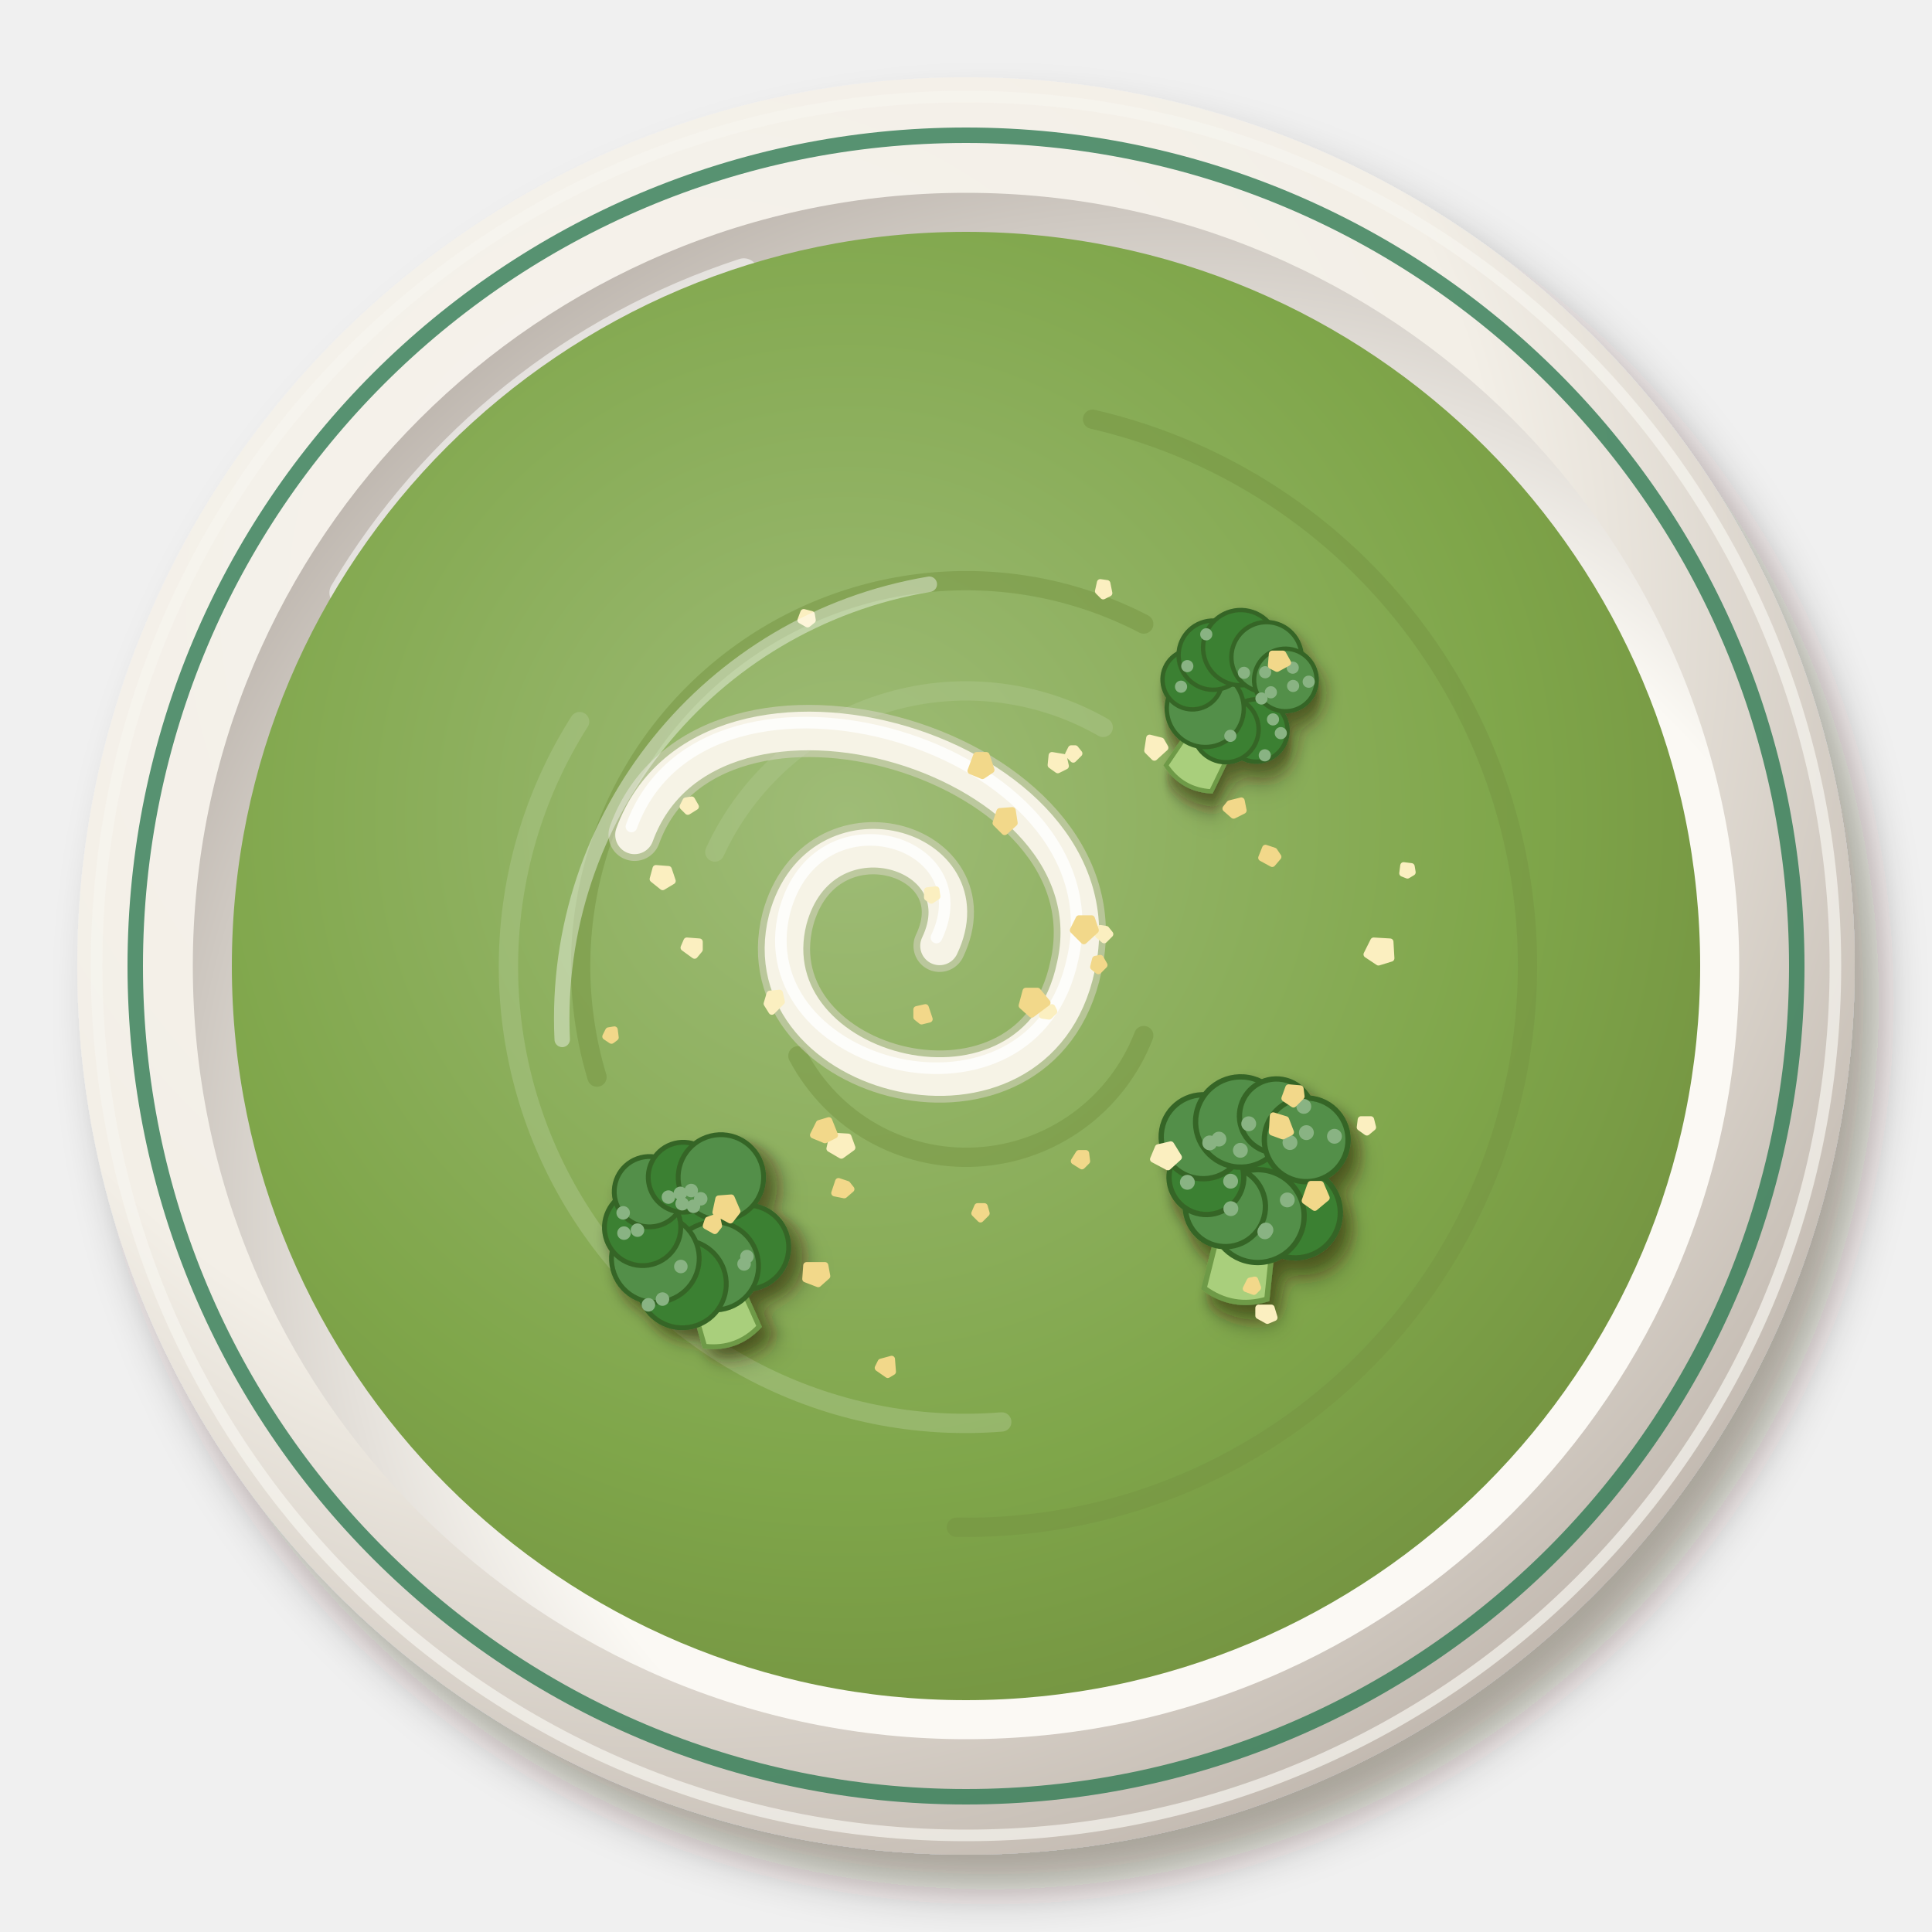
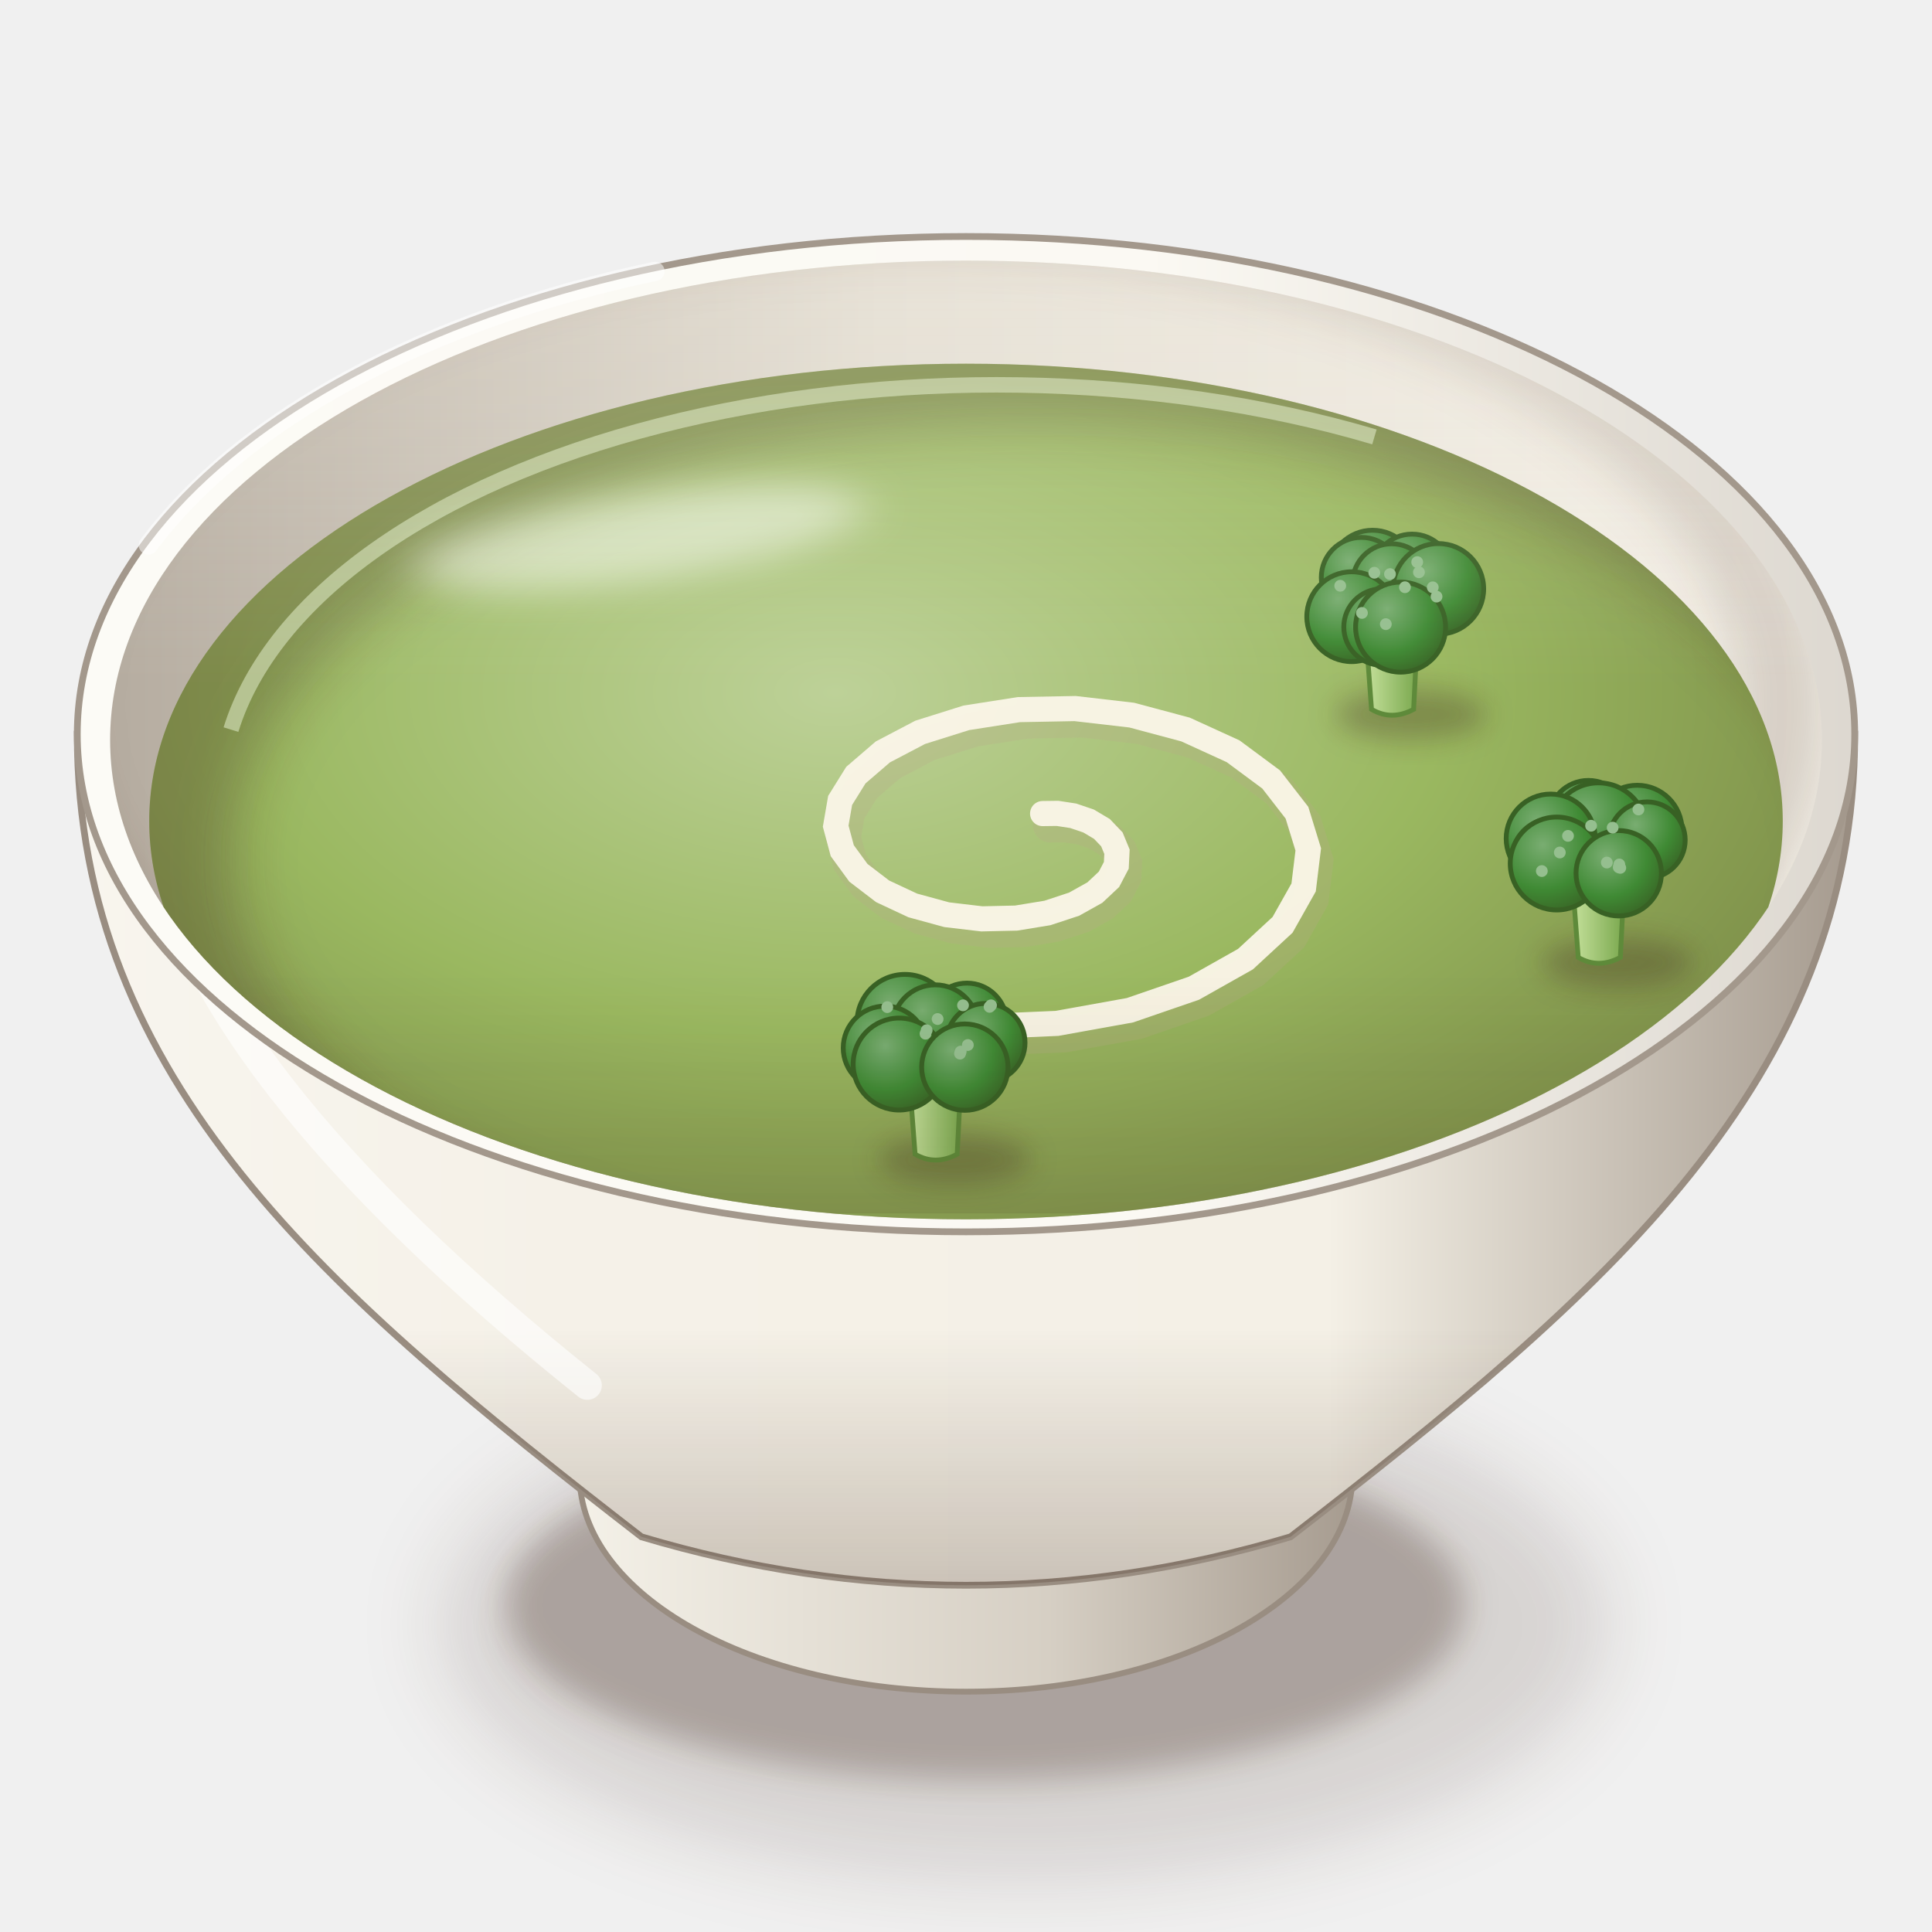
<svg xmlns="http://www.w3.org/2000/svg" viewBox="0 0 200 200" width="400" height="400">
  <defs>
-     <filter id="br_creme_brocolis-1" x="-30%" y="-30%" width="160%" height="160%">
-       <feDropShadow dx="2.52" dy="3.6" stdDeviation="2.34" flood-color="#2b1607" flood-opacity=".36" />
+     <filter id="br_creme_brocolis-1" x="-50%" y="-50%" width="200%" height="200%">
+       <feGaussianBlur stdDeviation="4" />
    </filter>
-     <radialGradient id="br_creme_brocolis-2" cx="0.35" cy="0.3" r=".75">
-       <stop offset="0" stop-color="#f6f3ed" />
-       <stop offset=".6" stop-color="#f3efe7" />
-       <stop offset="1" stop-color="#c1b8af" />
+     <filter id="br_creme_brocolis-2" x="-50%" y="-50%" width="200%" height="200%">
+       <feGaussianBlur stdDeviation="1.6" />
+     </filter>
+     <linearGradient id="br_creme_brocolis-3" x1="0" y1="0" x2="1" y2="0">
+       <stop offset="0" stop-color="#f5f2e9" />
+       <stop offset="0.6" stop-color="#d6cfc4" />
+       <stop offset="1" stop-color="#a3988c" />
+     </linearGradient>
+     <linearGradient id="br_creme_brocolis-4" x1="0" y1="0" x2="1" y2="0">
+       <stop offset="0" stop-color="#f8f5ee" />
+       <stop offset="0.28" stop-color="#f5f1e8" />
+       <stop offset="0.7" stop-color="#f4f0e6" />
+       <stop offset="1" stop-color="#a3988c" />
+     </linearGradient>
+     <linearGradient id="br_creme_brocolis-5" x1="0" y1="0" x2="0" y2="1">
+       <stop offset="0" stop-color="#3a2212" stop-opacity="0" />
+       <stop offset="0.7" stop-color="#3a2212" stop-opacity="0" />
+       <stop offset="1" stop-color="#3a2212" stop-opacity="0.22" />
+     </linearGradient>
+     <linearGradient id="br_creme_brocolis-6" x1="0" y1="0" x2="1" y2="0">
+       <stop offset="0" stop-color="#fcfbf6" />
+       <stop offset="0.6" stop-color="#fbf9f3" />
+       <stop offset="1" stop-color="#dcd7cf" />
+     </linearGradient>
+     <linearGradient id="br_creme_brocolis-7" x1="0" y1="0" x2="1" y2="0">
+       <stop offset="0" stop-color="#b6ada1" />
+       <stop offset="0.45" stop-color="#e2ddd2" />
+       <stop offset="1" stop-color="#f4f0e7" />
+     </linearGradient>
+     <clipPath id="br_creme_brocolis-8">
+       <path d="M11.4,76.6A88.6,49.62 0 1 0 188.6,76.6A88.6,49.62 0 1 0 11.4,76.6Z" />
+     </clipPath>
+     <filter id="br_creme_brocolis-9" x="-50%" y="-50%" width="200%" height="200%">
+       <feGaussianBlur stdDeviation="2.5" />
+     </filter>
+     <clipPath id="br_creme_brocolis-10">
+       <path d="M11.4,76.6 A88.6,49.62 0 0 0 188.6,76.6 L200,76.6 L200,0 L0,0 L0,76.6Z" />
+     </clipPath>
+     <radialGradient id="br_creme_brocolis-11" cx="0.42" cy="0.36" r="0.62">
+       <stop offset="0" stop-color="#bdd198" />
+       <stop offset="0.6" stop-color="#9ab860" />
+       <stop offset="1" stop-color="#81944c" />
    </radialGradient>
-     <radialGradient id="br_creme_brocolis-3" cx="0.64" cy="0.66" r=".75">
-       <stop offset="0" stop-color="#fbfaf5" />
-       <stop offset=".6" stop-color="#fbf9f4" />
-       <stop offset="1" stop-color="#b8b0a8" />
+     <clipPath id="br_creme_brocolis-12">
+       <path d="M15.45,85A84.55,47.35 0 1 0 184.55,85A84.55,47.35 0 1 0 15.45,85Z" />
+     </clipPath>
+     <filter id="br_creme_brocolis-13" x="-50%" y="-50%" width="200%" height="200%">
+       <feGaussianBlur stdDeviation="3" />
+     </filter>
+     <filter id="br_creme_brocolis-14" x="-50%" y="-50%" width="200%" height="200%">
+       <feGaussianBlur stdDeviation="2.2" />
+     </filter>
+     <linearGradient id="br_creme_brocolis-15" x1="0" y1="0" x2="1" y2="0">
+       <stop offset="0" stop-color="#c4e09a" />
+       <stop offset="1" stop-color="#7aa84e" />
+     </linearGradient>
+     <radialGradient id="br_creme_brocolis-16" cx="0.35" cy="0.3" r="0.8">
+       <stop offset="0" stop-color="#79ad71" />
+       <stop offset="0.6" stop-color="#3f8a34" />
+       <stop offset="1" stop-color="#386124" />
    </radialGradient>
-     <radialGradient id="br_creme_brocolis-4" cx="0.42" cy="0.4" r=".75">
-       <stop offset="0" stop-color="#9fbc77" />
-       <stop offset=".6" stop-color="#7fa64a" />
-       <stop offset="1" stop-color="#6e893c" />
-     </radialGradient>
-     <filter id="br_creme_brocolis-5" x="-30%" y="-30%" width="160%" height="160%">
-       <feDropShadow dx="0.84" dy="1.2" stdDeviation="0.78" flood-color="#2b1607" flood-opacity=".36" />
+     <filter id="br_creme_brocolis-17" x="-50%" y="-50%" width="200%" height="200%">
+       <feGaussianBlur stdDeviation="1.4" />
    </filter>
+     <linearGradient id="br_creme_brocolis-18" x1="0" y1="0" x2="0" y2="1">
+       <stop offset="0" stop-color="#fff8ec" stop-opacity="0.2" />
+       <stop offset="0.45" stop-color="#fff8ec" stop-opacity="0" />
+       <stop offset="0.75" stop-color="#3a2212" stop-opacity="0" />
+       <stop offset="1" stop-color="#3a2212" stop-opacity="0.1" />
+     </linearGradient>
  </defs>
-   <g filter="url(#br_creme_brocolis-1)">
-     <circle cx="100" cy="100" r="92" fill="url(#br_creme_brocolis-2)" />
+   <ellipse cx="106" cy="168.16" rx="60.48" ry="26.61" fill="#3a2212" opacity="0.14" filter="url(#br_creme_brocolis-1)" />
+   <ellipse cx="102" cy="166.16" rx="49.68" ry="18.14" fill="#3a2212" opacity="0.28" filter="url(#br_creme_brocolis-2)" />
+   <path d="M58,146.72 L60,152.72 A40,22.4 0 0 0 140,152.72 L142,146.72Z" fill="url(#br_creme_brocolis-3)" stroke="#998d81" stroke-width=".6" />
+   <path d="M8,76 C8,111.96 34,134 66.4,159.09 Q100,169.12 133.6,159.09 C166,134 192,111.96 192,76Z" fill="url(#br_creme_brocolis-4)" stroke="#998d81" stroke-width=".7" />
+   <path d="M8,76 C8,111.96 34,134 66.4,159.09 Q100,169.12 133.6,159.09 C166,134 192,111.96 192,76Z" fill="url(#br_creme_brocolis-5)" />
+   <path d="M16,86 Q20,110.8 60.8,143.41" stroke="#fff" stroke-width="3" fill="none" stroke-linecap="round" opacity="0.6" />
+   <path d="M8,76A92,51.52 0 1 0 192,76A92,51.52 0 1 0 8,76Z" fill="url(#br_creme_brocolis-6)" stroke="#a3988c" stroke-width=".7" />
+   <path d="M11.4,76.6A88.6,49.62 0 1 0 188.6,76.6A88.6,49.62 0 1 0 11.4,76.6Z" fill="url(#br_creme_brocolis-7)" />
+   <g clip-path="url(#br_creme_brocolis-8)">
+     <path d="M3.4,73A90.6,51.62 0 1 0 184.6,73A90.6,51.62 0 1 0 3.4,73Z" fill="none" stroke="#3a2212" stroke-width="9" opacity=".16" filter="url(#br_creme_brocolis-9)" />
  </g>
-   <circle cx="100" cy="100" r="90" fill="none" stroke="#f7f5ef" stroke-width="1.2" opacity=".7" />
-   <circle cx="100" cy="100" r="80.04" fill="url(#br_creme_brocolis-3)" />
-   <path d="M35.6,61.36 A75.44,75.44 0 0 1 77,28.24" stroke="#fff" stroke-width="3" fill="none" stroke-linecap="round" opacity=".55" />
-   <circle cx="100" cy="100" r="86" fill="none" stroke="#2f7a52" stroke-width="1.6" opacity=".8" />
-   <circle cx="100" cy="100" r="76" fill="url(#br_creme_brocolis-4)" />
-   <path d="M118.4,107.2 A19.7,19.7 0 0 1 82.6,109.3" stroke="#759442" stroke-width="2" fill="none" stroke-linecap="round" opacity=".5" />
-   <path d="M74,88.2 A28.6,28.6 0 0 1 114.2,75.3" stroke="#acc589" stroke-width="2" fill="none" stroke-linecap="round" opacity=".5" />
-   <path d="M61.8,111.5 A39.9,39.9 0 0 1 118.4,64.6" stroke="#759442" stroke-width="2" fill="none" stroke-linecap="round" opacity=".5" />
-   <path d="M103.7,147.2 A47.3,47.3 0 0 1 60,74.7" stroke="#acc589" stroke-width="2" fill="none" stroke-linecap="round" opacity=".5" />
-   <path d="M113.1,43.4 A58.1,58.1 0 0 1 99,158.1" stroke="#759442" stroke-width="2" fill="none" stroke-linecap="round" opacity=".5" />
-   <g transform="translate(92 96) rotate(20)">
-     <path d="M-28,0 C-28,-22.4 16.8,-25.2 19.6,-2.8 C22.4,16.8 -8.4,19.6 -10.1,2.8 C-11.2,-10.1 6.7,-11.2 5.6,0" stroke="#ded8cb" stroke-width="5.4" fill="none" stroke-linecap="round" opacity=".5" />
-     <path d="M-28,0 C-28,-22.4 16.8,-25.2 19.6,-2.8 C22.4,16.8 -8.4,19.6 -10.1,2.8 C-11.2,-10.1 6.7,-11.2 5.6,0" stroke="#f6f3e6" stroke-width="4" fill="none" stroke-linecap="round" />
-     <path d="M-28,0 C-28,-22.4 16.8,-25.2 19.6,-2.8 C22.4,16.8 -8.4,19.6 -10.1,2.8 C-11.2,-10.1 6.7,-11.2 5.6,0" stroke="#fff" stroke-width="1.2" fill="none" stroke-linecap="round" opacity=".8" transform="translate(-.6 -.7)" />
-   </g>
-   <g filter="url(#br_creme_brocolis-5)">
-     <g transform="translate(130 122) rotate(10) scale(1.1)">
-       <g filter="url(#br_creme_brocolis-5)">
-         <path d="M-2.5,4 L-3,11 Q0,12.5 3,11 L2.5,4Z" fill="#a9cf7c" stroke="#6e9a46" stroke-width=".5" />
-         <circle cx="0" cy="-1" r="4.38" fill="#3a8030" stroke="#366526" stroke-width=".5" />
-         <circle cx="4.21" cy="2.53" r="4.25" fill="#3a8030" stroke="#366526" stroke-width=".5" />
-         <circle cx="0.79" cy="3.45" r="4.37" fill="#528f49" stroke="#366526" stroke-width=".5" />
-         <circle cx="-2.36" cy="3.1" r="3.77" fill="#528f49" stroke="#366526" stroke-width=".5" />
-         <circle cx="-4.6" cy="0.68" r="3.52" fill="#3a8030" stroke="#366526" stroke-width=".5" />
-         <circle cx="-5.56" cy="-3.01" r="3.95" fill="#528f49" stroke="#366526" stroke-width=".5" />
-         <circle cx="-2.32" cy="-4.99" r="4.25" fill="#528f49" stroke="#366526" stroke-width=".5" />
-         <circle cx="0.89" cy="-6.14" r="3.48" fill="#528f49" stroke="#366526" stroke-width=".5" />
-         <circle cx="4.04" cy="-4.41" r="3.94" fill="#528f49" stroke="#366526" stroke-width=".5" />
-       </g>
-       <circle cx="-1.89" cy="-2.36" r=".7" fill="#89b383" />
-       <circle cx="-6.28" cy="1.47" r=".7" fill="#89b383" />
-       <circle cx="-4.85" cy="-2.55" r=".7" fill="#89b383" />
-       <circle cx="-2.29" cy="0.66" r=".7" fill="#89b383" />
-       <circle cx="-1.82" cy="3.2" r=".7" fill="#89b383" />
-       <circle cx="-1.55" cy="-4.96" r=".7" fill="#89b383" />
-       <circle cx="-4.06" cy="-3.05" r=".7" fill="#89b383" />
-       <circle cx="6.6" cy="-5.2" r=".7" fill="#89b383" />
-       <circle cx="1.71" cy="4.79" r=".7" fill="#89b383" />
-       <circle cx="3.27" cy="-7.47" r=".7" fill="#89b383" />
-       <circle cx="1.78" cy="4.61" r=".7" fill="#89b383" />
-       <circle cx="3.27" cy="1.47" r=".7" fill="#89b383" />
-       <circle cx="3.94" cy="-5.08" r=".7" fill="#89b383" />
-       <circle cx="2.58" cy="-3.89" r=".7" fill="#89b383" />
-     </g>
-     <g transform="translate(72 128) rotate(-20)">
-       <g filter="url(#br_creme_brocolis-5)">
-         <path d="M-2.5,4 L-3,11 Q0,12.5 3,11 L2.5,4Z" fill="#a9cf7c" stroke="#6e9a46" stroke-width=".5" />
-         <circle cx="0" cy="-1" r="4.24" fill="#3a8030" stroke="#366526" stroke-width=".5" />
-         <circle cx="4.59" cy="2.85" r="4.36" fill="#3a8030" stroke="#366526" stroke-width=".5" />
-         <circle cx="0.8" cy="3.54" r="4.56" fill="#528f49" stroke="#366526" stroke-width=".5" />
-         <circle cx="-2.96" cy="4.14" r="4.55" fill="#3a8030" stroke="#366526" stroke-width=".5" />
-         <circle cx="-4.69" cy="0.72" r="4.54" fill="#528f49" stroke="#366526" stroke-width=".5" />
-         <circle cx="-4.83" cy="-2.75" r="3.95" fill="#3a8030" stroke="#366526" stroke-width=".5" />
-         <circle cx="-2.9" cy="-5.99" r="3.64" fill="#528f49" stroke="#366526" stroke-width=".5" />
-         <circle cx="0.9" cy="-6.2" r="3.62" fill="#3a8030" stroke="#366526" stroke-width=".5" />
-         <circle cx="4.56" cy="-4.85" r="4.42" fill="#528f49" stroke="#366526" stroke-width=".5" />
-       </g>
-       <circle cx="-6.2" cy="-4.86" r=".7" fill="#89b383" />
-       <circle cx="-1.24" cy="-4.79" r=".7" fill="#89b383" />
-       <circle cx="1.21" cy="-4.62" r=".7" fill="#89b383" />
-       <circle cx="-2.49" cy="2.4" r=".7" fill="#89b383" />
-       <circle cx="-7" cy="4.98" r=".7" fill="#89b383" />
-       <circle cx="-0.14" cy="-3.66" r=".7" fill="#89b383" />
-       <circle cx="1.84" cy="-3.48" r=".7" fill="#89b383" />
-       <circle cx="4.29" cy="3.78" r=".7" fill="#89b383" />
-       <circle cx="0.87" cy="-3.01" r=".7" fill="#89b383" />
-       <circle cx="3.75" cy="4.39" r=".7" fill="#89b383" />
-       <circle cx="-5.43" cy="4.92" r=".7" fill="#89b383" />
-       <circle cx="-5.42" cy="-2.67" r=".7" fill="#89b383" />
-       <circle cx="0.05" cy="-4.73" r=".7" fill="#89b383" />
-       <circle cx="-6.84" cy="-2.86" r=".7" fill="#89b383" />
-     </g>
-     <g transform="translate(128 72) rotate(30) scale(0.9)">
-       <g filter="url(#br_creme_brocolis-5)">
-         <path d="M-2.5,4 L-3,11 Q0,12.5 3,11 L2.5,4Z" fill="#a9cf7c" stroke="#6e9a46" stroke-width=".5" />
-         <circle cx="0" cy="-1" r="4.35" fill="#3a8030" stroke="#366526" stroke-width=".5" />
-         <circle cx="3.99" cy="2.34" r="3.59" fill="#3a8030" stroke="#366526" stroke-width=".5" />
-         <circle cx="0.88" cy="3.99" r="3.78" fill="#3a8030" stroke="#366526" stroke-width=".5" />
-         <circle cx="-2.36" cy="3.09" r="4.43" fill="#528f49" stroke="#366526" stroke-width=".5" />
-         <circle cx="-5.31" cy="0.94" r="3.44" fill="#3a8030" stroke="#366526" stroke-width=".5" />
-         <circle cx="-4.64" cy="-2.68" r="3.98" fill="#3a8030" stroke="#366526" stroke-width=".5" />
-         <circle cx="-2.33" cy="-5.01" r="4.33" fill="#3a8030" stroke="#366526" stroke-width=".5" />
-         <circle cx="0.79" cy="-5.54" r="4.04" fill="#528f49" stroke="#366526" stroke-width=".5" />
-         <circle cx="3.98" cy="-4.36" r="3.6" fill="#528f49" stroke="#366526" stroke-width=".5" />
-       </g>
-       <circle cx="1.71" cy="4.37" r=".7" fill="#89b383" />
-       <circle cx="-6.59" cy="-0.1" r=".7" fill="#89b383" />
-       <circle cx="-6.03" cy="2.31" r=".7" fill="#89b383" />
-       <circle cx="3.24" cy="-2.3" r=".7" fill="#89b383" />
-       <circle cx="6.4" cy="-5.53" r=".7" fill="#89b383" />
-       <circle cx="6.26" cy="4.33" r=".7" fill="#89b383" />
-       <circle cx="2.66" cy="-1.14" r=".7" fill="#89b383" />
-       <circle cx="4" cy="-6.01" r=".7" fill="#89b383" />
-       <circle cx="1.52" cy="-3.97" r=".7" fill="#89b383" />
-       <circle cx="5.01" cy="0.28" r=".7" fill="#89b383" />
-       <circle cx="6.58" cy="1.2" r=".7" fill="#89b383" />
-       <circle cx="5.09" cy="-4.21" r=".7" fill="#89b383" />
-       <circle cx="-0.56" cy="-2.69" r=".7" fill="#89b383" />
-       <circle cx="-6.53" cy="-4.36" r=".7" fill="#89b383" />
+   <g clip-path="url(#br_creme_brocolis-8)">
+     <path d="M15.45,85A84.55,47.35 0 1 0 184.55,85A84.55,47.35 0 1 0 15.45,85Z" fill="url(#br_creme_brocolis-11)" />
+     <g clip-path="url(#br_creme_brocolis-12)">
+       <path fill-rule="evenodd" d="M0,0 H200 V200 H0Z M24.14,89A82.86,45.45 0 1 0 189.86,89A82.86,45.45 0 1 0 24.14,89Z" fill="#3a2212" opacity="0.3" filter="url(#br_creme_brocolis-13)" />
+       <path d="M23.91,75.53 A80.32,42.61 0 0 1 142.28,45.23" stroke="#d2dfb7" stroke-width="1.6" fill="none" opacity=".65" />
    </g>
  </g>
-   <path d="M80.9,103.7L79.9,104.7L79.4,103.9L79.7,102.9L80.7,102.8ZM69.6,91.2L68.6,91.8L67.6,91L67.9,89.9L69.2,90ZM72,83.5L71.2,84L70.7,83.5L71,82.9L71.6,82.8ZM110.3,79.3L109.5,79.7L108.8,79.2L108.9,78.2L110.1,78.4ZM114.8,61.4L114.2,61.7L113.7,61.2L113.9,60.3L114.6,60.4ZM88.2,118.8L87.1,119.6L85.9,118.9L86.2,117.6L87.8,117.7ZM84.1,64.2L83.6,64.6L82.9,64.2L83.2,63.4L84,63.6ZM142.1,116.7L141.5,117.2L140.8,116.7L140.9,115.9L141.9,115.9ZM131.9,136.4L131.2,136.7L130.3,136.2L130.3,135.4L131.6,135.4ZM114.9,96.7L114.3,97.3L113.7,96.8L113.9,96.1L114.5,96.2ZM120.6,77.4L119.5,78.4L118.8,77.7L119,76.4L120.2,76.7ZM97,92.8L96.4,93.2L96,92.9L96,92.2L96.9,92.1ZM111.7,78L111.1,78.6L110.6,78.1L110.9,77.5L111.3,77.5ZM144,99.2L142.7,99.6L141.5,98.8L142.2,97.4L143.9,97.5ZM122,119.8L120.9,120.8L119.4,120L119.9,118.8L121.2,118.5ZM146.2,90.3L145.7,90.6L145.2,90.4L145.3,89.6L146.1,89.7ZM109.1,104.7L108.6,105.2L107.9,105.1L108.1,104.4L108.9,104.3ZM72.4,98.3L71.9,98.9L70.8,98.1L71.1,97.4L72.4,97.5Z" fill="#fbefc0" stroke="#fbefc0" stroke-width=".7" stroke-linejoin="round" />
-   <path d="M133.3,68.6L132.2,69.2L131.6,68.9L131.7,67.7L132.8,67.7ZM134.7,113.5L133.9,114.3L133,113.7L133.4,112.6L134.6,112.7ZM132.3,88.7L131.7,89.4L130.6,88.8L131,87.8L131.9,88.1ZM112.5,120.2L112,120.7L111.2,120.2L111.7,119.4L112.4,119.4ZM76.3,125.4L75.6,126.3L74.1,125.5L74.4,124.1L75.7,124ZM74.4,126.9L74,127.4L73.1,126.9L73.3,126.3L74.2,126ZM133.6,117.2L132.8,117.6L131.7,117.2L131.8,115.5L133.1,115.9ZM96.2,105.5L95.4,105.7L94.9,105.3L94.9,104.5L95.8,104.3ZM113.4,96.3L112.2,97.4L111.1,96.3L111.7,95.1L113,95.1ZM63.7,107.4L63.3,107.7L62.7,107.3L63,106.7L63.6,106.6ZM102.1,125.6L101.5,126.2L100.9,125.6L101.2,124.9L101.9,124.9ZM86.4,117.5L85.4,118L84.2,117.5L84.8,116.3L85.8,116ZM92.4,142L91.9,142.3L90.9,141.6L91.2,141L92.3,140.7ZM108.4,103.8L106.8,105L105.8,104.1L106.2,102.6L107.4,102.6ZM130.2,133.3L129.8,133.7L129,133.4L129.4,132.6L129.9,132.5ZM114.3,99.9L113.7,100.5L113.2,100.1L113.4,99.3L113.9,99.2ZM102.6,79.7L101.7,80.3L100.5,79.8L101.1,78.2L102.1,78.2ZM137.3,124L136.1,125L135.1,124.3L135.7,122.6L136.7,122.6ZM85.6,132.1L84.7,132.9L83.4,132.4L83.5,131L85.4,131ZM105,85.2L104,86.1L103.1,85.2L103.5,84L104.8,83.9ZM128.7,83.9L127.7,84.4L126.9,83.7L127.3,83.2L128.5,82.9ZM88.1,123.1L87.4,123.7L86.4,123.5L86.8,122.3L87.7,122.6Z" fill="#f2d88a" stroke="#f2d88a" stroke-width=".7" stroke-linejoin="round" />
-   <path d="M58.2,107.6 A45.6,45.6 0 0 1 96.2,60.48" stroke="#fff" stroke-width="1.6" fill="none" stroke-linecap="round" opacity="0.4" />
+   <path d="M107.93,84.22L109.47,84.2L111.1,84.45L112.69,84.99L114.07,85.81L115.1,86.89L115.63,88.17L115.56,89.58L114.8,91.03L113.34,92.4L111.19,93.6L108.43,94.51L105.19,95.04L101.64,95.12L98,94.69L94.49,93.73L91.37,92.27L88.86,90.35L87.19,88.06L86.51,85.52L86.97,82.86L88.6,80.24L91.39,77.84L95.26,75.81L100.03,74.31L105.47,73.46L111.29,73.35L117.16,74.03L122.73,75.52L127.65,77.77L131.59,80.69L134.26,84.13L135.43,87.93L134.95,91.87L132.77,95.74L128.93,99.29L123.59,102.3L116.97,104.58L109.42,105.94L101.33,106.29L93.14,105.54" stroke="#b8a888" stroke-width="3.6" fill="none" stroke-linecap="round" opacity=".25" transform="translate(.8 1.2)" />
+   <path d="M107.93,84.22L109.47,84.2L111.1,84.45L112.69,84.99L114.07,85.81L115.1,86.89L115.63,88.17L115.56,89.58L114.8,91.03L113.34,92.4L111.19,93.6L108.43,94.51L105.19,95.04L101.64,95.12L98,94.69L94.49,93.73L91.37,92.27L88.86,90.35L87.19,88.06L86.51,85.52L86.97,82.86L88.6,80.24L91.39,77.84L95.26,75.81L100.03,74.31L105.47,73.46L111.29,73.35L117.16,74.03L122.73,75.52L127.65,77.77L131.59,80.69L134.26,84.13L135.43,87.93L134.95,91.87L132.77,95.74L128.93,99.29L123.59,102.3L116.97,104.58L109.42,105.94L101.33,106.29L93.14,105.54" stroke="#fbf6e8" stroke-width="2.6" fill="none" stroke-linecap="round" opacity="0.95" />
+   <g clip-path="url(#br_creme_brocolis-12)">
+     <ellipse cx="66.18" cy="55.64" rx="23.67" ry="4.5" fill="#fff" opacity="0.5" transform="rotate(-8 66.18 55.64)" filter="url(#br_creme_brocolis-14)" />
+   </g>
+   <g clip-path="url(#br_creme_brocolis-8)">
+     <ellipse cx="146.07" cy="73.96" rx="7.85" ry="2.62" fill="#3a2212" opacity="0.3" filter="url(#br_creme_brocolis-17)" />
+     <path d="M141.46,66.45 L141.98,73.43 Q144.07,74.65 146.34,73.43 L146.69,66.45Z" fill="url(#br_creme_brocolis-15)" stroke="#5e8a3a" stroke-width=".5" />
+     <circle cx="142.09" cy="59.42" r="4.53" fill="url(#br_creme_brocolis-16)" stroke="#386124" stroke-width=".5" />
+     <circle cx="146.18" cy="59.45" r="4.16" fill="url(#br_creme_brocolis-16)" stroke="#386124" stroke-width=".5" />
+     <circle cx="140.93" cy="59.78" r="4.15" fill="url(#br_creme_brocolis-16)" stroke="#386124" stroke-width=".5" />
+     <circle cx="144.07" cy="60.34" r="4.05" fill="url(#br_creme_brocolis-16)" stroke="#386124" stroke-width=".5" />
+     <circle cx="148.9" cy="60.96" r="4.69" fill="url(#br_creme_brocolis-16)" stroke="#386124" stroke-width=".5" />
+     <circle cx="139.93" cy="63.84" r="4.65" fill="url(#br_creme_brocolis-16)" stroke="#386124" stroke-width=".5" />
+     <circle cx="143.07" cy="64.91" r="3.96" fill="url(#br_creme_brocolis-16)" stroke="#386124" stroke-width=".5" />
+     <circle cx="144.99" cy="64.92" r="4.66" fill="url(#br_creme_brocolis-16)" stroke="#386124" stroke-width=".5" />
+     <circle cx="146.71" cy="58.19" r="0.61" fill="#95bf8f" />
+     <circle cx="145.44" cy="60.79" r="0.61" fill="#95bf8f" />
+     <circle cx="148.32" cy="60.8" r="0.61" fill="#95bf8f" />
+     <circle cx="146.89" cy="59.24" r="0.61" fill="#95bf8f" />
+     <circle cx="142.27" cy="59.29" r="0.61" fill="#95bf8f" />
+     <circle cx="138.74" cy="60.64" r="0.61" fill="#95bf8f" />
+     <circle cx="148.71" cy="61.76" r="0.61" fill="#95bf8f" />
+     <circle cx="140.99" cy="63.45" r="0.61" fill="#95bf8f" />
+     <circle cx="143.46" cy="64.61" r="0.61" fill="#95bf8f" />
+     <circle cx="143.89" cy="59.43" r="0.61" fill="#95bf8f" />
+     <ellipse cx="167.47" cy="99.64" rx="7.85" ry="2.62" fill="#3a2212" opacity="0.3" filter="url(#br_creme_brocolis-17)" />
+     <path d="M162.85,92.13 L163.38,99.11 Q165.47,100.33 167.74,99.11 L168.09,92.13Z" fill="url(#br_creme_brocolis-15)" stroke="#5e8a3a" stroke-width=".5" />
+     <circle cx="164.43" cy="84.94" r="4.15" fill="url(#br_creme_brocolis-16)" stroke="#386124" stroke-width=".5" />
+     <circle cx="169.49" cy="85.92" r="4.63" fill="url(#br_creme_brocolis-16)" stroke="#386124" stroke-width=".5" />
+     <circle cx="165.47" cy="86.02" r="4.98" fill="url(#br_creme_brocolis-16)" stroke="#386124" stroke-width=".5" />
+     <circle cx="160.53" cy="86.81" r="4.61" fill="url(#br_creme_brocolis-16)" stroke="#386124" stroke-width=".5" />
+     <circle cx="170.5" cy="86.96" r="3.95" fill="url(#br_creme_brocolis-16)" stroke="#386124" stroke-width=".5" />
+     <circle cx="160.59" cy="88.81" r="4.02" fill="url(#br_creme_brocolis-16)" stroke="#386124" stroke-width=".5" />
+     <circle cx="161.15" cy="89.39" r="4.81" fill="url(#br_creme_brocolis-16)" stroke="#386124" stroke-width=".5" />
+     <circle cx="167.57" cy="90.4" r="4.42" fill="url(#br_creme_brocolis-16)" stroke="#386124" stroke-width=".5" />
+     <circle cx="161.47" cy="88.25" r="0.61" fill="#95bf8f" />
+     <circle cx="167.57" cy="89.78" r="0.61" fill="#95bf8f" />
+     <circle cx="166.94" cy="85.68" r="0.61" fill="#95bf8f" />
+     <circle cx="166.34" cy="89.29" r="0.61" fill="#95bf8f" />
+     <circle cx="162.32" cy="86.53" r="0.61" fill="#95bf8f" />
+     <circle cx="167.73" cy="89.84" r="0.61" fill="#95bf8f" />
+     <circle cx="167.63" cy="89.49" r="0.61" fill="#95bf8f" />
+     <circle cx="164.71" cy="85.48" r="0.61" fill="#95bf8f" />
+     <circle cx="169.61" cy="83.8" r="0.61" fill="#95bf8f" />
+     <circle cx="159.61" cy="90.17" r="0.61" fill="#95bf8f" />
+     <ellipse cx="98.82" cy="120.01" rx="7.85" ry="2.62" fill="#3a2212" opacity="0.3" filter="url(#br_creme_brocolis-17)" />
+     <path d="M94.2,112.5 L94.73,119.48 Q96.82,120.7 99.09,119.48 L99.44,112.5Z" fill="url(#br_creme_brocolis-15)" stroke="#5e8a3a" stroke-width=".5" />
+     <circle cx="94.2" cy="105.64" r="4.11" fill="url(#br_creme_brocolis-16)" stroke="#386124" stroke-width=".5" />
+     <circle cx="93.68" cy="105.83" r="4.96" fill="url(#br_creme_brocolis-16)" stroke="#386124" stroke-width=".5" />
+     <circle cx="100.1" cy="105.89" r="4.12" fill="url(#br_creme_brocolis-16)" stroke="#386124" stroke-width=".5" />
+     <circle cx="96.82" cy="106.39" r="4.44" fill="url(#br_creme_brocolis-16)" stroke="#386124" stroke-width=".5" />
+     <circle cx="102.04" cy="107.94" r="4.07" fill="url(#br_creme_brocolis-16)" stroke="#386124" stroke-width=".5" />
+     <circle cx="91.62" cy="108.48" r="4.33" fill="url(#br_creme_brocolis-16)" stroke="#386124" stroke-width=".5" />
+     <circle cx="93.08" cy="110.15" r="4.76" fill="url(#br_creme_brocolis-16)" stroke="#386124" stroke-width=".5" />
+     <circle cx="99.88" cy="110.47" r="4.47" fill="url(#br_creme_brocolis-16)" stroke="#386124" stroke-width=".5" />
+     <circle cx="99.38" cy="109.07" r="0.61" fill="#95bf8f" />
+     <circle cx="97.06" cy="105.49" r="0.61" fill="#95bf8f" />
+     <circle cx="102.59" cy="104.07" r="0.61" fill="#95bf8f" />
+     <circle cx="102.44" cy="104.23" r="0.61" fill="#95bf8f" />
+     <circle cx="91.85" cy="104.26" r="0.61" fill="#95bf8f" />
+     <circle cx="99.45" cy="108.86" r="0.61" fill="#95bf8f" />
+     <circle cx="95.81" cy="107.01" r="0.61" fill="#95bf8f" />
+     <circle cx="99.69" cy="104.07" r="0.61" fill="#95bf8f" />
+     <circle cx="95.93" cy="106.65" r="0.61" fill="#95bf8f" />
+     <circle cx="100.19" cy="108.18" r="0.61" fill="#95bf8f" />
+     <g clip-path="url(#br_creme_brocolis-12)" />
+   </g>
+   <rect x="0" y="26.38" width="200" height="99.23" fill="url(#br_creme_brocolis-18)" clip-path="url(#br_creme_brocolis-8)" />
+   <path d="M15.36,56.42 A92,51.52 0 0 1 67.8,28.09" stroke="#fff" stroke-width="2" fill="none" stroke-linecap="round" opacity="0.5" />
</svg>
